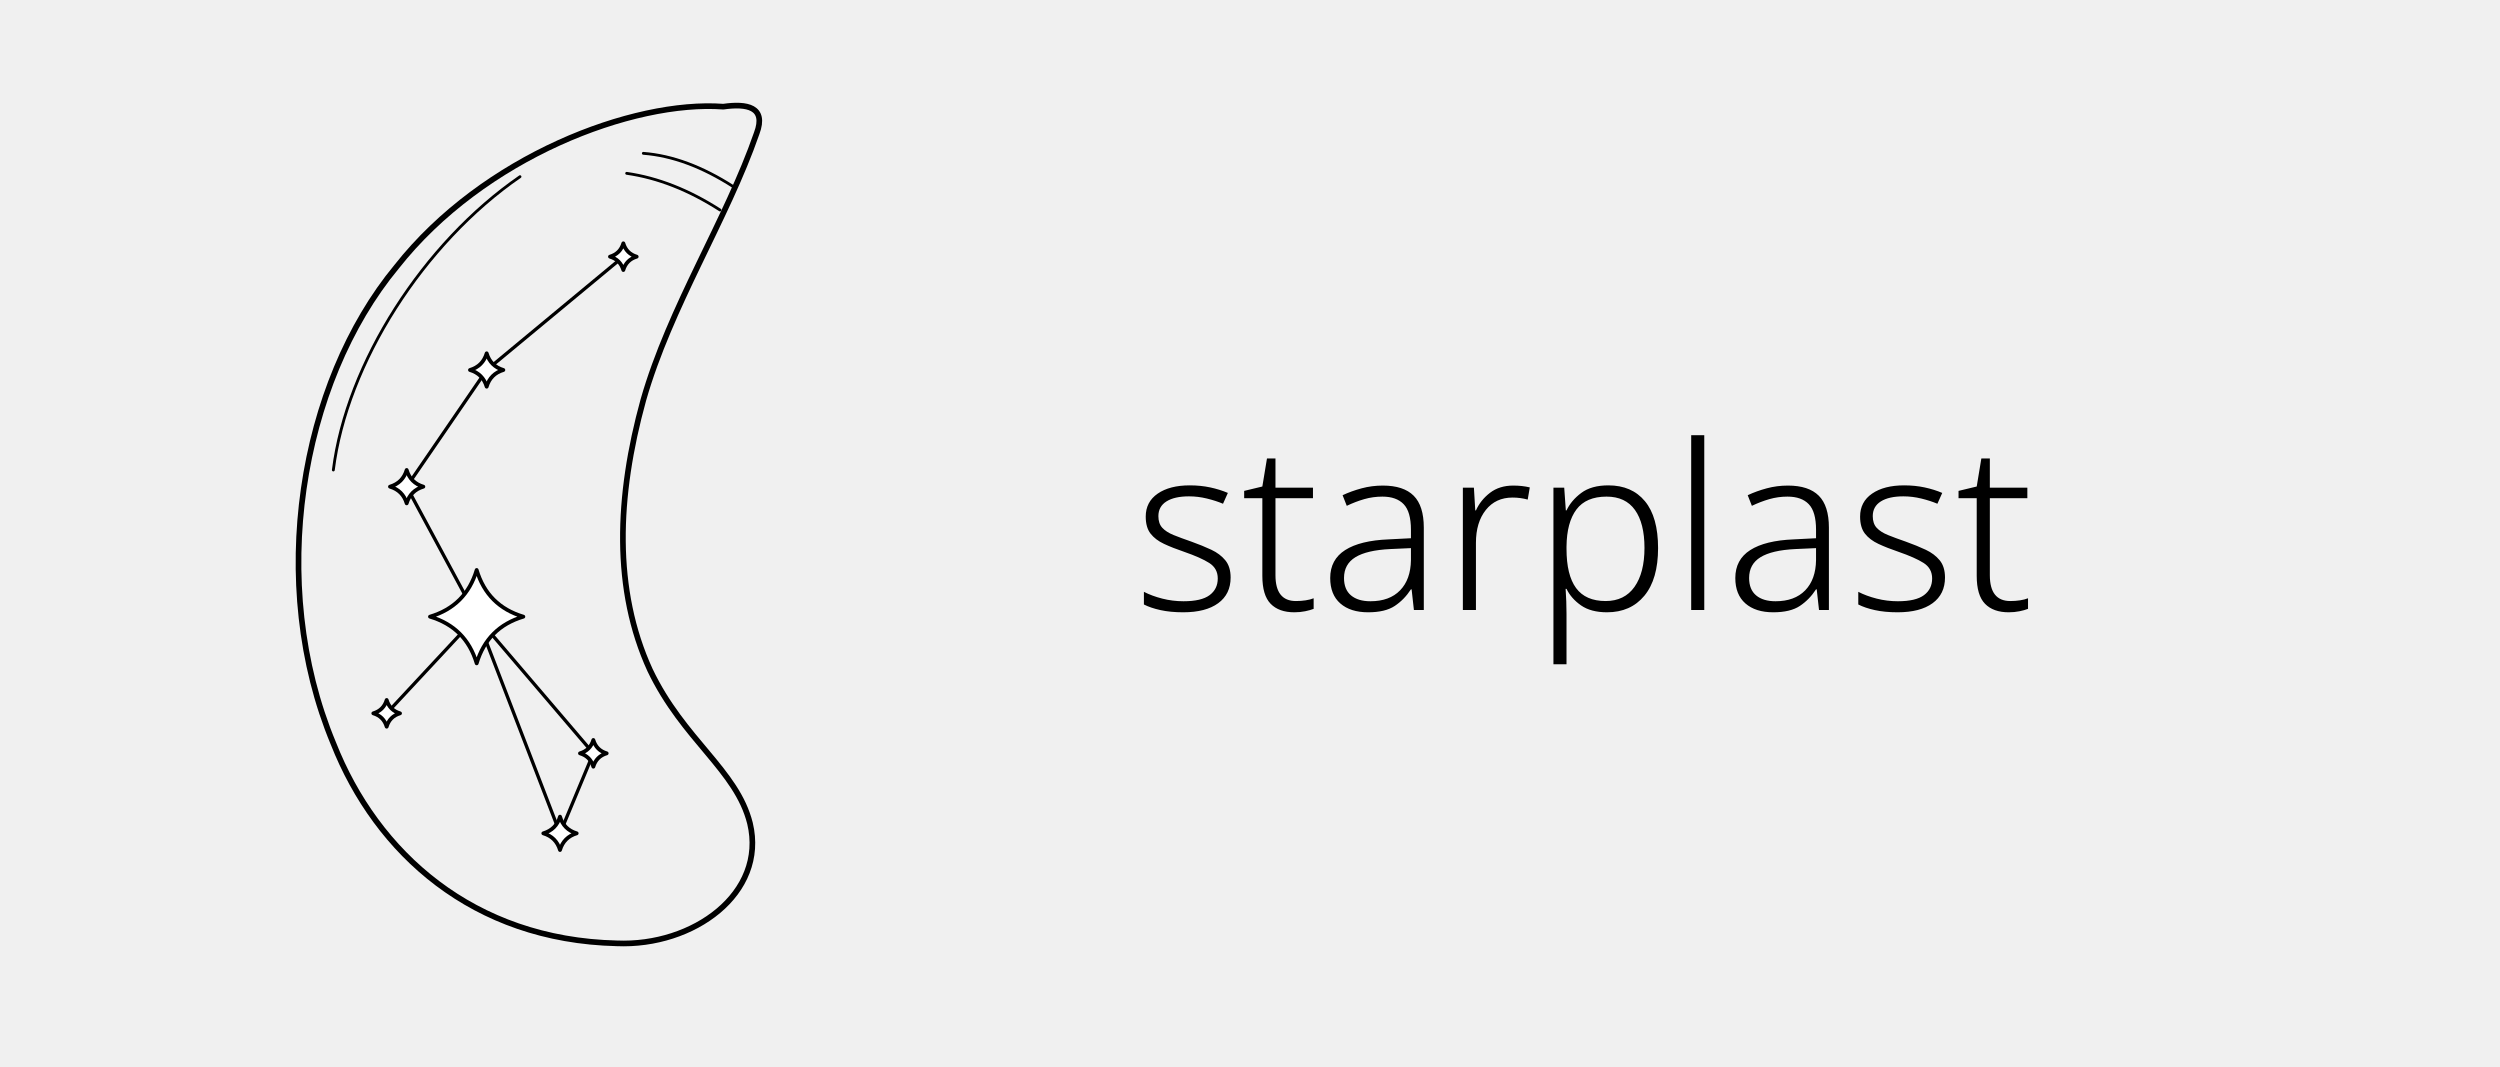
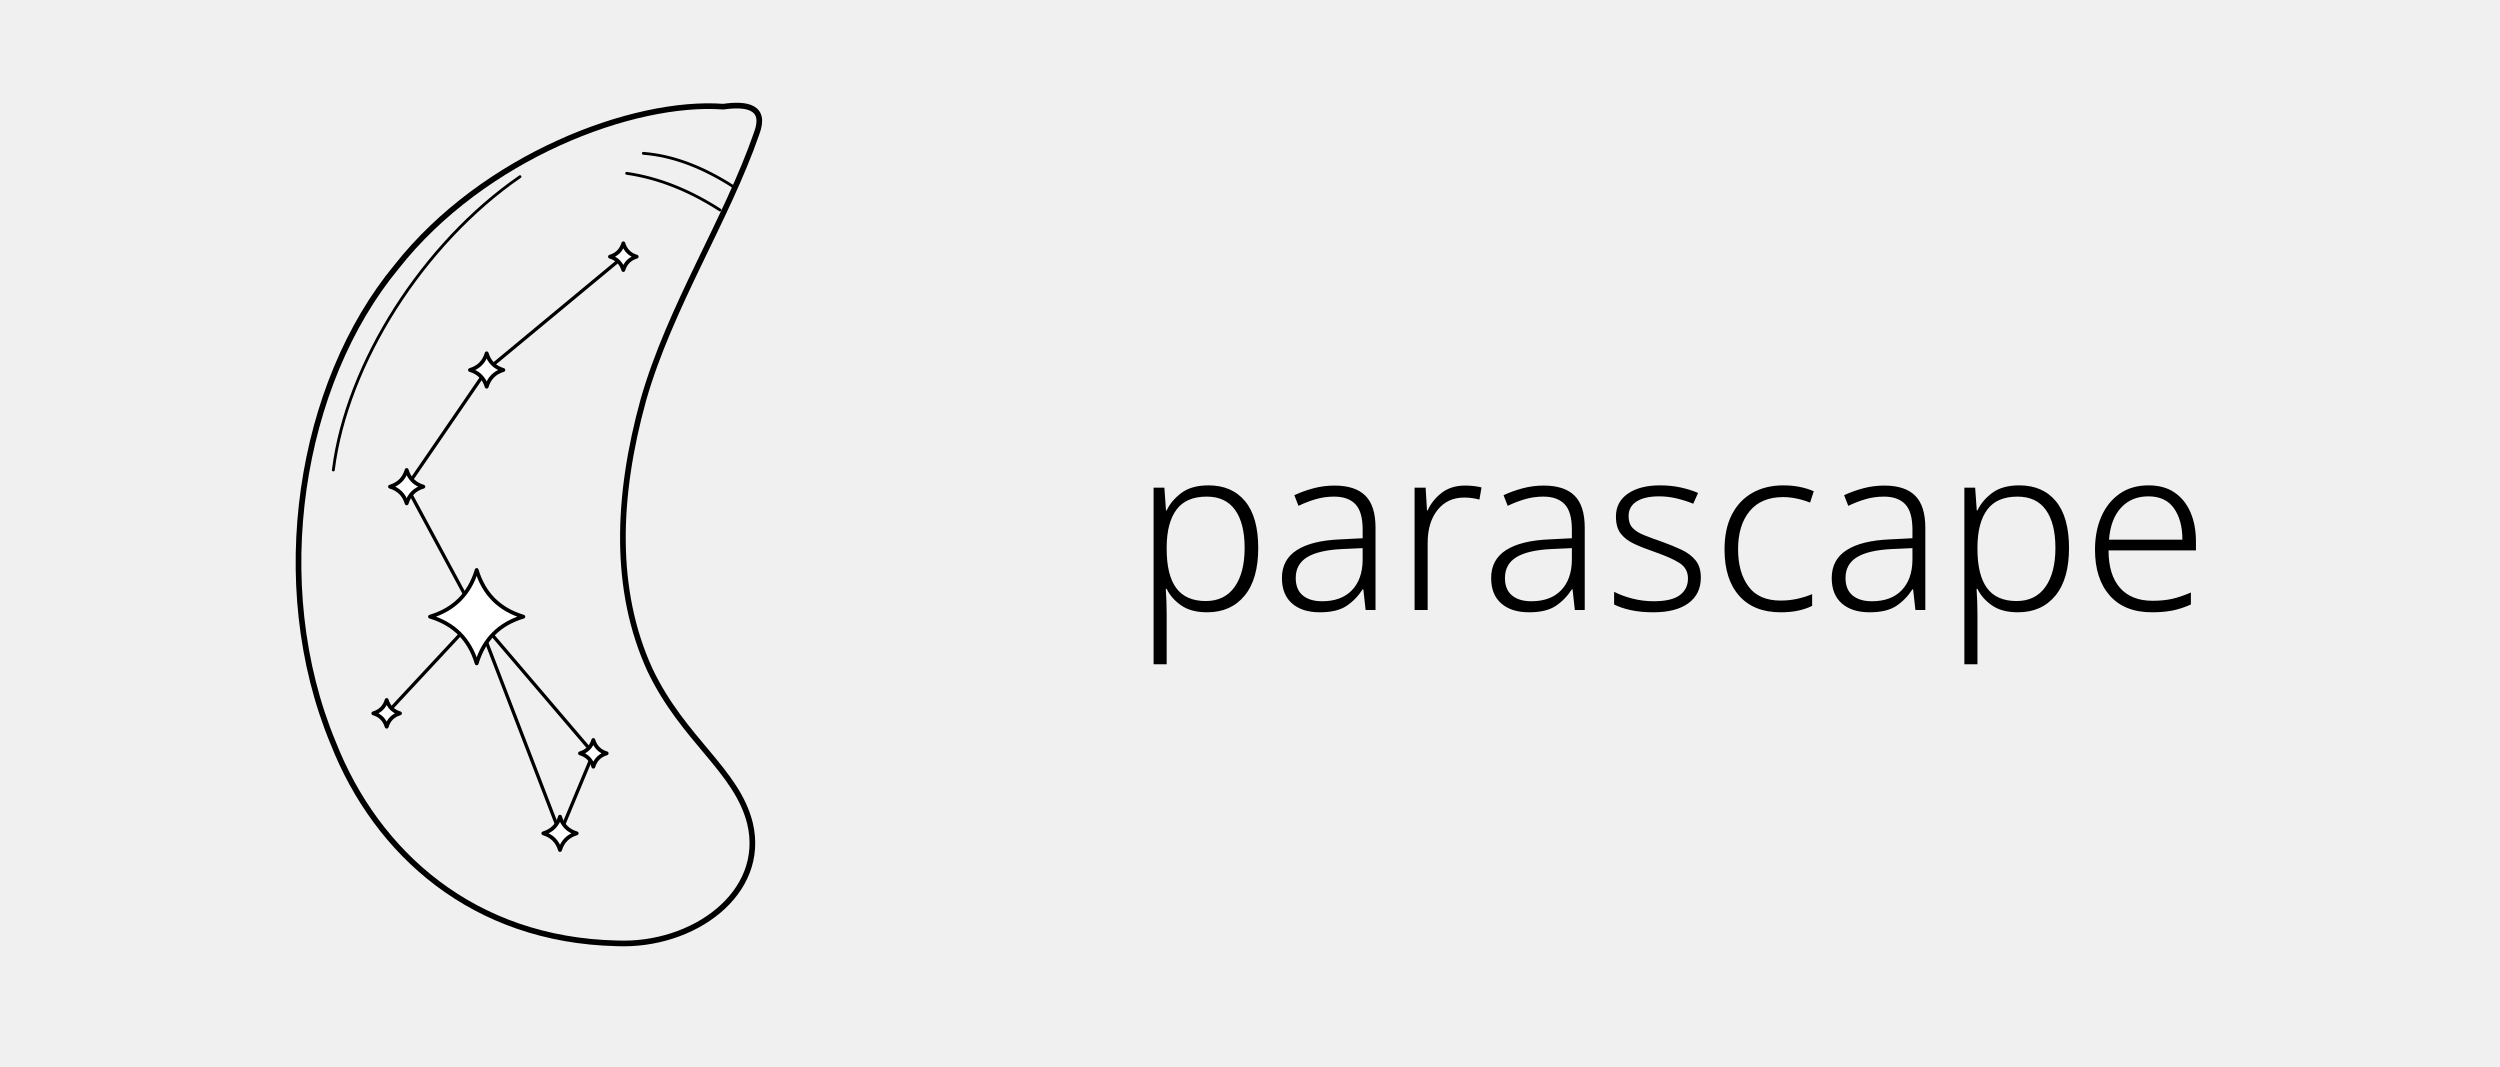
<svg xmlns="http://www.w3.org/2000/svg" width="750" height="320" viewBox="0 0 750 320" role="img">
  <g fill="none" stroke="black" stroke-linecap="round" stroke-linejoin="round">
    <g transform="translate(40 3) rotate(0 120 155)">
      <path d="M177 29C184 28 190 29 187 37C178 63 161 89 153 117C145 146 144 174 155 198C165 219 181 228 185 244C190 265 168 281 145 280C102 279 73 253 60 220C40 172 50 112 79 77C105 44 150 27 177 29Z" fill="none" stroke-width="1.7" />
      <g stroke="black" stroke-width=".85">
        <path d="M153 43Q166 44 180 53 M148 49Q162 51 176 60" />
        <path d="M116 50C87 70 64 106 60 138" />
      </g>
      <g stroke="black" stroke-width="1.0">
        <path d="M147 74L106 108" />
        <path d="M106 108L82 143" />
        <path d="M82 143L103 182" />
        <path d="M103 182L76 211" />
        <path d="M103 182L128 247" />
        <path d="M103 182L138 223" />
        <path d="M128 247L138 223" />
      </g>
      <g stroke="black" fill="white" stroke-width="1.15">
        <path d="M147 70Q147.92 73.08 151 74Q147.92 74.92 147 78Q146.08 74.92 143 74Q146.08 73.08 147 70Z" />
        <path d="M106 103Q107.15 106.85 111 108Q107.15 109.15 106 113Q104.85 109.15 101 108Q104.85 106.85 106 103Z" />
        <path d="M82 138Q83.15 141.85 87 143Q83.15 144.15 82 148Q80.85 144.15 77 143Q80.85 141.85 82 138Z" />
        <path d="M103 168Q106.22 178.78 117 182Q106.22 185.22 103 196Q99.78 185.22 89 182Q99.78 178.78 103 168Z" />
        <path d="M76 207Q76.92 210.08 80 211Q76.92 211.92 76 215Q75.08 211.92 72 211Q75.08 210.08 76 207Z" />
        <path d="M128 242Q129.15 245.85 133 247Q129.15 248.15 128 252Q126.85 248.15 123 247Q126.85 245.85 128 242Z" />
        <path d="M138 219Q138.92 222.08 142 223Q138.92 223.92 138 227Q137.08 223.92 134 223Q137.08 222.08 138 219Z" />
      </g>
    </g>
  </g>
  <g color="black" transform="translate(340 183)">
-     <path fill="currentColor" stroke="none" d="M29.188,-9.734 C29.188,-6.422 27.945,-3.857 25.461,-2.039 C22.977,-0.221 19.479,0.688 14.969,0.688 C12.396,0.688 10.120,0.469 8.141,0.031 C6.161,-0.406 4.505,-0.969 3.172,-1.656 L3.172,-5.453 C4.786,-4.620 6.628,-3.940 8.695,-3.414 C10.763,-2.888 12.880,-2.625 15.047,-2.625 C18.630,-2.625 21.240,-3.234 22.875,-4.453 C24.510,-5.672 25.328,-7.339 25.328,-9.453 C25.328,-11.474 24.477,-13.026 22.773,-14.109 C21.070,-15.193 18.562,-16.307 15.250,-17.453 C12.948,-18.234 10.935,-19.029 9.211,-19.836 C7.487,-20.643 6.141,-21.667 5.172,-22.906 C4.203,-24.146 3.719,-25.849 3.719,-28.016 C3.719,-30.964 4.917,-33.263 7.312,-34.914 C9.708,-36.565 12.906,-37.391 16.906,-37.391 C19.115,-37.391 21.172,-37.185 23.078,-36.773 C24.984,-36.362 26.745,-35.812 28.359,-35.125 L26.906,-31.875 C25.479,-32.479 23.870,-33.000 22.078,-33.438 C20.286,-33.875 18.495,-34.094 16.703,-34.094 C13.797,-34.094 11.539,-33.586 9.930,-32.570 C8.320,-31.555 7.516,-30.083 7.516,-28.156 C7.516,-26.677 7.906,-25.513 8.688,-24.664 C9.469,-23.815 10.596,-23.091 12.070,-22.492 C13.544,-21.893 15.339,-21.229 17.453,-20.500 C19.661,-19.708 21.641,-18.901 23.391,-18.078 C25.141,-17.255 26.544,-16.198 27.602,-14.906 C28.659,-13.615 29.188,-11.891 29.188,-9.734 M48.781,-2.688 C49.792,-2.688 50.758,-2.758 51.680,-2.898 C52.602,-3.039 53.406,-3.245 54.094,-3.516 L54.094,-0.344 C53.406,-0.073 52.557,0.167 51.547,0.375 C50.536,0.583 49.453,0.688 48.297,0.688 C45.214,0.688 42.844,-0.164 41.188,-1.867 C39.531,-3.570 38.703,-6.354 38.703,-10.219 L38.703,-33.531 L33.250,-33.531 L33.250,-35.734 L38.703,-37.047 L40.094,-45.469 L42.641,-45.469 L42.641,-36.703 L53.891,-36.703 L53.891,-33.531 L42.641,-33.531 L42.641,-10.422 C42.641,-5.266 44.688,-2.688 48.781,-2.688 M74.859,-37.328 C78.995,-37.328 82.076,-36.315 84.102,-34.289 C86.128,-32.263 87.141,-29.068 87.141,-24.703 L87.141,0.000 L84.172,0.000 L83.484,-6.203 L83.281,-6.203 C81.948,-4.141 80.326,-2.477 78.414,-1.211 C76.503,0.055 73.844,0.688 70.438,0.688 C66.896,0.688 64.115,-0.198 62.094,-1.969 C60.073,-3.740 59.062,-6.281 59.062,-9.594 C59.062,-13.271 60.557,-16.065 63.547,-17.977 C66.536,-19.888 70.880,-20.958 76.578,-21.188 L83.281,-21.531 L83.281,-24.078 C83.281,-27.672 82.555,-30.227 81.102,-31.742 C79.648,-33.258 77.521,-34.016 74.719,-34.016 C72.833,-34.016 71.016,-33.763 69.266,-33.258 C67.516,-32.753 65.771,-32.083 64.031,-31.250 L62.781,-34.438 C64.531,-35.260 66.430,-35.948 68.477,-36.500 C70.523,-37.052 72.651,-37.328 74.859,-37.328 M77.062,-18.281 C72.375,-18.052 68.893,-17.237 66.617,-15.836 C64.341,-14.435 63.203,-12.354 63.203,-9.594 C63.203,-7.292 63.904,-5.555 65.305,-4.383 C66.706,-3.211 68.646,-2.625 71.125,-2.625 C74.948,-2.625 77.917,-3.716 80.031,-5.898 C82.146,-8.081 83.229,-11.104 83.281,-14.969 L83.281,-18.562 L77.062,-18.281 M113.969,-37.328 C115.760,-37.328 117.417,-37.146 118.938,-36.781 L118.312,-33.125 C116.844,-33.531 115.323,-33.734 113.750,-33.734 C110.396,-33.734 107.729,-32.495 105.750,-30.016 C103.771,-27.536 102.781,-24.245 102.781,-20.141 L102.781,0.000 L98.859,0.000 L98.859,-36.703 L102.172,-36.703 L102.578,-29.875 L102.781,-29.875 C103.708,-31.948 105.115,-33.708 107.000,-35.156 C108.885,-36.604 111.208,-37.328 113.969,-37.328 M142.516,-37.391 C147.203,-37.391 150.859,-35.805 153.484,-32.633 C156.109,-29.461 157.422,-24.771 157.422,-18.562 C157.422,-12.354 156.052,-7.594 153.312,-4.281 C150.573,-0.969 146.839,0.688 142.109,0.688 C138.880,0.688 136.279,-0.003 134.305,-1.383 C132.331,-2.763 130.880,-4.417 129.953,-6.344 L129.688,-6.344 C129.771,-5.198 129.836,-3.945 129.883,-2.586 C129.930,-1.227 129.953,0.026 129.953,1.172 L129.953,16.281 L126.031,16.281 L126.031,-36.703 L129.266,-36.703 L129.750,-29.875 L129.953,-29.875 C130.880,-31.854 132.354,-33.602 134.375,-35.117 C136.396,-36.633 139.109,-37.391 142.516,-37.391 M141.969,-34.016 C137.875,-34.016 134.862,-32.729 132.930,-30.156 C130.997,-27.583 130.005,-23.880 129.953,-19.047 L129.953,-18.359 C129.953,-13.109 130.909,-9.185 132.820,-6.586 C134.732,-3.987 137.688,-2.688 141.688,-2.688 C145.458,-2.688 148.344,-4.102 150.344,-6.930 C152.344,-9.758 153.344,-13.656 153.344,-18.625 C153.344,-23.552 152.391,-27.349 150.484,-30.016 C148.578,-32.682 145.740,-34.016 141.969,-34.016 M171.281,0.000 L167.359,0.000 L167.359,-52.438 L171.281,-52.438 L171.281,0.000 M196.391,-37.328 C200.526,-37.328 203.607,-36.315 205.633,-34.289 C207.659,-32.263 208.672,-29.068 208.672,-24.703 L208.672,0.000 L205.703,0.000 L205.016,-6.203 L204.812,-6.203 C203.479,-4.141 201.857,-2.477 199.945,-1.211 C198.034,0.055 195.375,0.688 191.969,0.688 C188.427,0.688 185.646,-0.198 183.625,-1.969 C181.604,-3.740 180.594,-6.281 180.594,-9.594 C180.594,-13.271 182.089,-16.065 185.078,-17.977 C188.068,-19.888 192.411,-20.958 198.109,-21.188 L204.812,-21.531 L204.812,-24.078 C204.812,-27.672 204.086,-30.227 202.633,-31.742 C201.180,-33.258 199.052,-34.016 196.250,-34.016 C194.365,-34.016 192.547,-33.763 190.797,-33.258 C189.047,-32.753 187.302,-32.083 185.562,-31.250 L184.312,-34.438 C186.062,-35.260 187.961,-35.948 190.008,-36.500 C192.055,-37.052 194.182,-37.328 196.391,-37.328 M198.594,-18.281 C193.906,-18.052 190.424,-17.237 188.148,-15.836 C185.872,-14.435 184.734,-12.354 184.734,-9.594 C184.734,-7.292 185.435,-5.555 186.836,-4.383 C188.237,-3.211 190.177,-2.625 192.656,-2.625 C196.479,-2.625 199.448,-3.716 201.562,-5.898 C203.677,-8.081 204.760,-11.104 204.812,-14.969 L204.812,-18.562 L198.594,-18.281 M243.500,-9.734 C243.500,-6.422 242.258,-3.857 239.773,-2.039 C237.289,-0.221 233.792,0.688 229.281,0.688 C226.708,0.688 224.432,0.469 222.453,0.031 C220.474,-0.406 218.818,-0.969 217.484,-1.656 L217.484,-5.453 C219.099,-4.620 220.940,-3.940 223.008,-3.414 C225.076,-2.888 227.193,-2.625 229.359,-2.625 C232.943,-2.625 235.552,-3.234 237.188,-4.453 C238.823,-5.672 239.641,-7.339 239.641,-9.453 C239.641,-11.474 238.789,-13.026 237.086,-14.109 C235.383,-15.193 232.875,-16.307 229.562,-17.453 C227.260,-18.234 225.247,-19.029 223.523,-19.836 C221.799,-20.643 220.453,-21.667 219.484,-22.906 C218.516,-24.146 218.031,-25.849 218.031,-28.016 C218.031,-30.964 219.229,-33.263 221.625,-34.914 C224.021,-36.565 227.219,-37.391 231.219,-37.391 C233.427,-37.391 235.484,-37.185 237.391,-36.773 C239.297,-36.362 241.057,-35.812 242.672,-35.125 L241.219,-31.875 C239.792,-32.479 238.182,-33.000 236.391,-33.438 C234.599,-33.875 232.807,-34.094 231.016,-34.094 C228.109,-34.094 225.852,-33.586 224.242,-32.570 C222.633,-31.555 221.828,-30.083 221.828,-28.156 C221.828,-26.677 222.219,-25.513 223.000,-24.664 C223.781,-23.815 224.909,-23.091 226.383,-22.492 C227.857,-21.893 229.651,-21.229 231.766,-20.500 C233.974,-19.708 235.953,-18.901 237.703,-18.078 C239.453,-17.255 240.857,-16.198 241.914,-14.906 C242.971,-13.615 243.500,-11.891 243.500,-9.734 M263.094,-2.688 C264.104,-2.688 265.070,-2.758 265.992,-2.898 C266.914,-3.039 267.719,-3.245 268.406,-3.516 L268.406,-0.344 C267.719,-0.073 266.870,0.167 265.859,0.375 C264.849,0.583 263.766,0.688 262.609,0.688 C259.526,0.688 257.156,-0.164 255.500,-1.867 C253.844,-3.570 253.016,-6.354 253.016,-10.219 L253.016,-33.531 L247.562,-33.531 L247.562,-35.734 L253.016,-37.047 L254.406,-45.469 L256.953,-45.469 L256.953,-36.703 L268.203,-36.703 L268.203,-33.531 L256.953,-33.531 L256.953,-10.422 C256.953,-5.266 259.000,-2.688 263.094,-2.688" />
+     <path fill="currentColor" stroke="none" d="M22.562,-37.391 C27.250,-37.391 30.906,-35.805 33.531,-32.633 C36.156,-29.461 37.469,-24.771 37.469,-18.562 C37.469,-12.354 36.099,-7.594 33.359,-4.281 C30.620,-0.969 26.885,0.688 22.156,0.688 C18.927,0.688 16.326,-0.003 14.352,-1.383 C12.378,-2.763 10.927,-4.417 10.000,-6.344 L9.734,-6.344 C9.818,-5.198 9.883,-3.945 9.930,-2.586 C9.977,-1.227 10.000,0.026 10.000,1.172 L10.000,16.281 L6.078,16.281 L6.078,-36.703 L9.312,-36.703 L9.797,-29.875 L10.000,-29.875 C10.927,-31.854 12.401,-33.602 14.422,-35.117 C16.443,-36.633 19.156,-37.391 22.562,-37.391 M22.016,-34.016 C17.922,-34.016 14.909,-32.729 12.977,-30.156 C11.044,-27.583 10.052,-23.880 10.000,-19.047 L10.000,-18.359 C10.000,-13.109 10.956,-9.185 12.867,-6.586 C14.779,-3.987 17.734,-2.688 21.734,-2.688 C25.505,-2.688 28.391,-4.102 30.391,-6.930 C32.391,-9.758 33.391,-13.656 33.391,-18.625 C33.391,-23.552 32.438,-27.349 30.531,-30.016 C28.625,-32.682 25.786,-34.016 22.016,-34.016 M60.375,-37.328 C64.510,-37.328 67.591,-36.315 69.617,-34.289 C71.643,-32.263 72.656,-29.068 72.656,-24.703 L72.656,0.000 L69.688,0.000 L69.000,-6.203 L68.797,-6.203 C67.464,-4.141 65.841,-2.477 63.930,-1.211 C62.018,0.055 59.359,0.688 55.953,0.688 C52.411,0.688 49.630,-0.198 47.609,-1.969 C45.589,-3.740 44.578,-6.281 44.578,-9.594 C44.578,-13.271 46.073,-16.065 49.062,-17.977 C52.052,-19.888 56.396,-20.958 62.094,-21.188 L68.797,-21.531 L68.797,-24.078 C68.797,-27.672 68.070,-30.227 66.617,-31.742 C65.164,-33.258 63.036,-34.016 60.234,-34.016 C58.349,-34.016 56.531,-33.763 54.781,-33.258 C53.031,-32.753 51.286,-32.083 49.547,-31.250 L48.297,-34.438 C50.047,-35.260 51.945,-35.948 53.992,-36.500 C56.039,-37.052 58.167,-37.328 60.375,-37.328 M62.578,-18.281 C57.891,-18.052 54.409,-17.237 52.133,-15.836 C49.857,-14.435 48.719,-12.354 48.719,-9.594 C48.719,-7.292 49.419,-5.555 50.820,-4.383 C52.221,-3.211 54.161,-2.625 56.641,-2.625 C60.464,-2.625 63.432,-3.716 65.547,-5.898 C67.661,-8.081 68.745,-11.104 68.797,-14.969 L68.797,-18.562 L62.578,-18.281 M99.484,-37.328 C101.276,-37.328 102.932,-37.146 104.453,-36.781 L103.828,-33.125 C102.359,-33.531 100.839,-33.734 99.266,-33.734 C95.911,-33.734 93.245,-32.495 91.266,-30.016 C89.286,-27.536 88.297,-24.245 88.297,-20.141 L88.297,0.000 L84.375,0.000 L84.375,-36.703 L87.688,-36.703 L88.094,-29.875 L88.297,-29.875 C89.224,-31.948 90.630,-33.708 92.516,-35.156 C94.401,-36.604 96.724,-37.328 99.484,-37.328 M123.141,-37.328 C127.276,-37.328 130.357,-36.315 132.383,-34.289 C134.409,-32.263 135.422,-29.068 135.422,-24.703 L135.422,0.000 L132.453,0.000 L131.766,-6.203 L131.562,-6.203 C130.229,-4.141 128.607,-2.477 126.695,-1.211 C124.784,0.055 122.125,0.688 118.719,0.688 C115.177,0.688 112.396,-0.198 110.375,-1.969 C108.354,-3.740 107.344,-6.281 107.344,-9.594 C107.344,-13.271 108.839,-16.065 111.828,-17.977 C114.818,-19.888 119.161,-20.958 124.859,-21.188 L131.562,-21.531 L131.562,-24.078 C131.562,-27.672 130.836,-30.227 129.383,-31.742 C127.930,-33.258 125.802,-34.016 123.000,-34.016 C121.115,-34.016 119.297,-33.763 117.547,-33.258 C115.797,-32.753 114.052,-32.083 112.312,-31.250 L111.062,-34.438 C112.812,-35.260 114.711,-35.948 116.758,-36.500 C118.805,-37.052 120.932,-37.328 123.141,-37.328 M125.344,-18.281 C120.656,-18.052 117.174,-17.237 114.898,-15.836 C112.622,-14.435 111.484,-12.354 111.484,-9.594 C111.484,-7.292 112.185,-5.555 113.586,-4.383 C114.987,-3.211 116.927,-2.625 119.406,-2.625 C123.229,-2.625 126.198,-3.716 128.312,-5.898 C130.427,-8.081 131.510,-11.104 131.562,-14.969 L131.562,-18.562 L125.344,-18.281 M170.250,-9.734 C170.250,-6.422 169.008,-3.857 166.523,-2.039 C164.039,-0.221 160.542,0.688 156.031,0.688 C153.458,0.688 151.182,0.469 149.203,0.031 C147.224,-0.406 145.568,-0.969 144.234,-1.656 L144.234,-5.453 C145.849,-4.620 147.690,-3.940 149.758,-3.414 C151.826,-2.888 153.943,-2.625 156.109,-2.625 C159.693,-2.625 162.302,-3.234 163.938,-4.453 C165.573,-5.672 166.391,-7.339 166.391,-9.453 C166.391,-11.474 165.539,-13.026 163.836,-14.109 C162.133,-15.193 159.625,-16.307 156.312,-17.453 C154.010,-18.234 151.997,-19.029 150.273,-19.836 C148.549,-20.643 147.203,-21.667 146.234,-22.906 C145.266,-24.146 144.781,-25.849 144.781,-28.016 C144.781,-30.964 145.979,-33.263 148.375,-34.914 C150.771,-36.565 153.969,-37.391 157.969,-37.391 C160.177,-37.391 162.234,-37.185 164.141,-36.773 C166.047,-36.362 167.807,-35.812 169.422,-35.125 L167.969,-31.875 C166.542,-32.479 164.932,-33.000 163.141,-33.438 C161.349,-33.875 159.557,-34.094 157.766,-34.094 C154.859,-34.094 152.602,-33.586 150.992,-32.570 C149.383,-31.555 148.578,-30.083 148.578,-28.156 C148.578,-26.677 148.969,-25.513 149.750,-24.664 C150.531,-23.815 151.659,-23.091 153.133,-22.492 C154.607,-21.893 156.401,-21.229 158.516,-20.500 C160.724,-19.708 162.703,-18.901 164.453,-18.078 C166.203,-17.255 167.607,-16.198 168.664,-14.906 C169.721,-13.615 170.250,-11.891 170.250,-9.734 M194.188,0.688 C188.812,0.688 184.664,-0.969 181.742,-4.281 C178.820,-7.594 177.359,-12.214 177.359,-18.141 C177.359,-22.286 178.094,-25.784 179.562,-28.633 C181.031,-31.482 183.089,-33.654 185.734,-35.148 C188.380,-36.643 191.474,-37.391 195.016,-37.391 C196.766,-37.391 198.422,-37.232 199.984,-36.914 C201.547,-36.596 202.927,-36.161 204.125,-35.609 L203.016,-32.219 C201.776,-32.729 200.443,-33.133 199.016,-33.430 C197.589,-33.727 196.234,-33.875 194.953,-33.875 C190.578,-33.875 187.229,-32.474 184.906,-29.672 C182.583,-26.870 181.422,-23.052 181.422,-18.219 C181.422,-13.615 182.458,-9.898 184.531,-7.070 C186.604,-4.242 189.823,-2.828 194.188,-2.828 C195.979,-2.828 197.682,-3.013 199.297,-3.383 C200.911,-3.753 202.359,-4.214 203.641,-4.766 L203.641,-1.234 C202.443,-0.641 201.076,-0.172 199.539,0.172 C198.003,0.516 196.219,0.688 194.188,0.688 M225.312,-37.328 C229.448,-37.328 232.529,-36.315 234.555,-34.289 C236.581,-32.263 237.594,-29.068 237.594,-24.703 L237.594,0.000 L234.625,0.000 L233.938,-6.203 L233.734,-6.203 C232.401,-4.141 230.779,-2.477 228.867,-1.211 C226.956,0.055 224.297,0.688 220.891,0.688 C217.349,0.688 214.568,-0.198 212.547,-1.969 C210.526,-3.740 209.516,-6.281 209.516,-9.594 C209.516,-13.271 211.010,-16.065 214.000,-17.977 C216.990,-19.888 221.333,-20.958 227.031,-21.188 L233.734,-21.531 L233.734,-24.078 C233.734,-27.672 233.008,-30.227 231.555,-31.742 C230.102,-33.258 227.974,-34.016 225.172,-34.016 C223.286,-34.016 221.469,-33.763 219.719,-33.258 C217.969,-32.753 216.224,-32.083 214.484,-31.250 L213.234,-34.438 C214.984,-35.260 216.883,-35.948 218.930,-36.500 C220.977,-37.052 223.104,-37.328 225.312,-37.328 M227.516,-18.281 C222.828,-18.052 219.346,-17.237 217.070,-15.836 C214.794,-14.435 213.656,-12.354 213.656,-9.594 C213.656,-7.292 214.357,-5.555 215.758,-4.383 C217.159,-3.211 219.099,-2.625 221.578,-2.625 C225.401,-2.625 228.370,-3.716 230.484,-5.898 C232.599,-8.081 233.682,-11.104 233.734,-14.969 L233.734,-18.562 L227.516,-18.281 M265.797,-37.391 C270.484,-37.391 274.141,-35.805 276.766,-32.633 C279.391,-29.461 280.703,-24.771 280.703,-18.562 C280.703,-12.354 279.333,-7.594 276.594,-4.281 C273.854,-0.969 270.120,0.688 265.391,0.688 C262.161,0.688 259.560,-0.003 257.586,-1.383 C255.612,-2.763 254.161,-4.417 253.234,-6.344 L252.969,-6.344 C253.052,-5.198 253.117,-3.945 253.164,-2.586 C253.211,-1.227 253.234,0.026 253.234,1.172 L253.234,16.281 L249.312,16.281 L249.312,-36.703 L252.547,-36.703 L253.031,-29.875 L253.234,-29.875 C254.161,-31.854 255.635,-33.602 257.656,-35.117 C259.677,-36.633 262.391,-37.391 265.797,-37.391 M265.250,-34.016 C261.156,-34.016 258.143,-32.729 256.211,-30.156 C254.279,-27.583 253.286,-23.880 253.234,-19.047 L253.234,-18.359 C253.234,-13.109 254.190,-9.185 256.102,-6.586 C258.013,-3.987 260.969,-2.688 264.969,-2.688 C268.740,-2.688 271.625,-4.102 273.625,-6.930 C275.625,-9.758 276.625,-13.656 276.625,-18.625 C276.625,-23.552 275.672,-27.349 273.766,-30.016 C271.859,-32.682 269.021,-34.016 265.250,-34.016 M304.578,-37.391 C307.703,-37.391 310.312,-36.667 312.406,-35.219 C314.500,-33.771 316.086,-31.784 317.164,-29.258 C318.242,-26.732 318.781,-23.833 318.781,-20.562 L318.781,-17.875 L292.562,-17.875 C292.562,-13.000 293.701,-9.263 295.977,-6.664 C298.253,-4.065 301.510,-2.766 305.750,-2.766 C308.000,-2.766 309.977,-2.961 311.680,-3.352 C313.383,-3.742 315.245,-4.375 317.266,-5.250 L317.266,-1.656 C315.432,-0.823 313.617,-0.224 311.820,0.141 C310.023,0.505 307.953,0.688 305.609,0.688 C300.089,0.688 295.857,-0.992 292.914,-4.352 C289.971,-7.711 288.500,-12.286 288.500,-18.078 C288.500,-21.807 289.133,-25.120 290.398,-28.016 C291.664,-30.911 293.492,-33.198 295.883,-34.875 C298.273,-36.552 301.172,-37.391 304.578,-37.391 M304.500,-34.094 C301.146,-34.094 298.422,-32.966 296.328,-30.711 C294.234,-28.456 293.026,-25.255 292.703,-21.109 L314.719,-21.109 C314.719,-24.974 313.878,-28.104 312.195,-30.500 C310.513,-32.896 307.948,-34.094 304.500,-34.094" />
  </g>
</svg>
